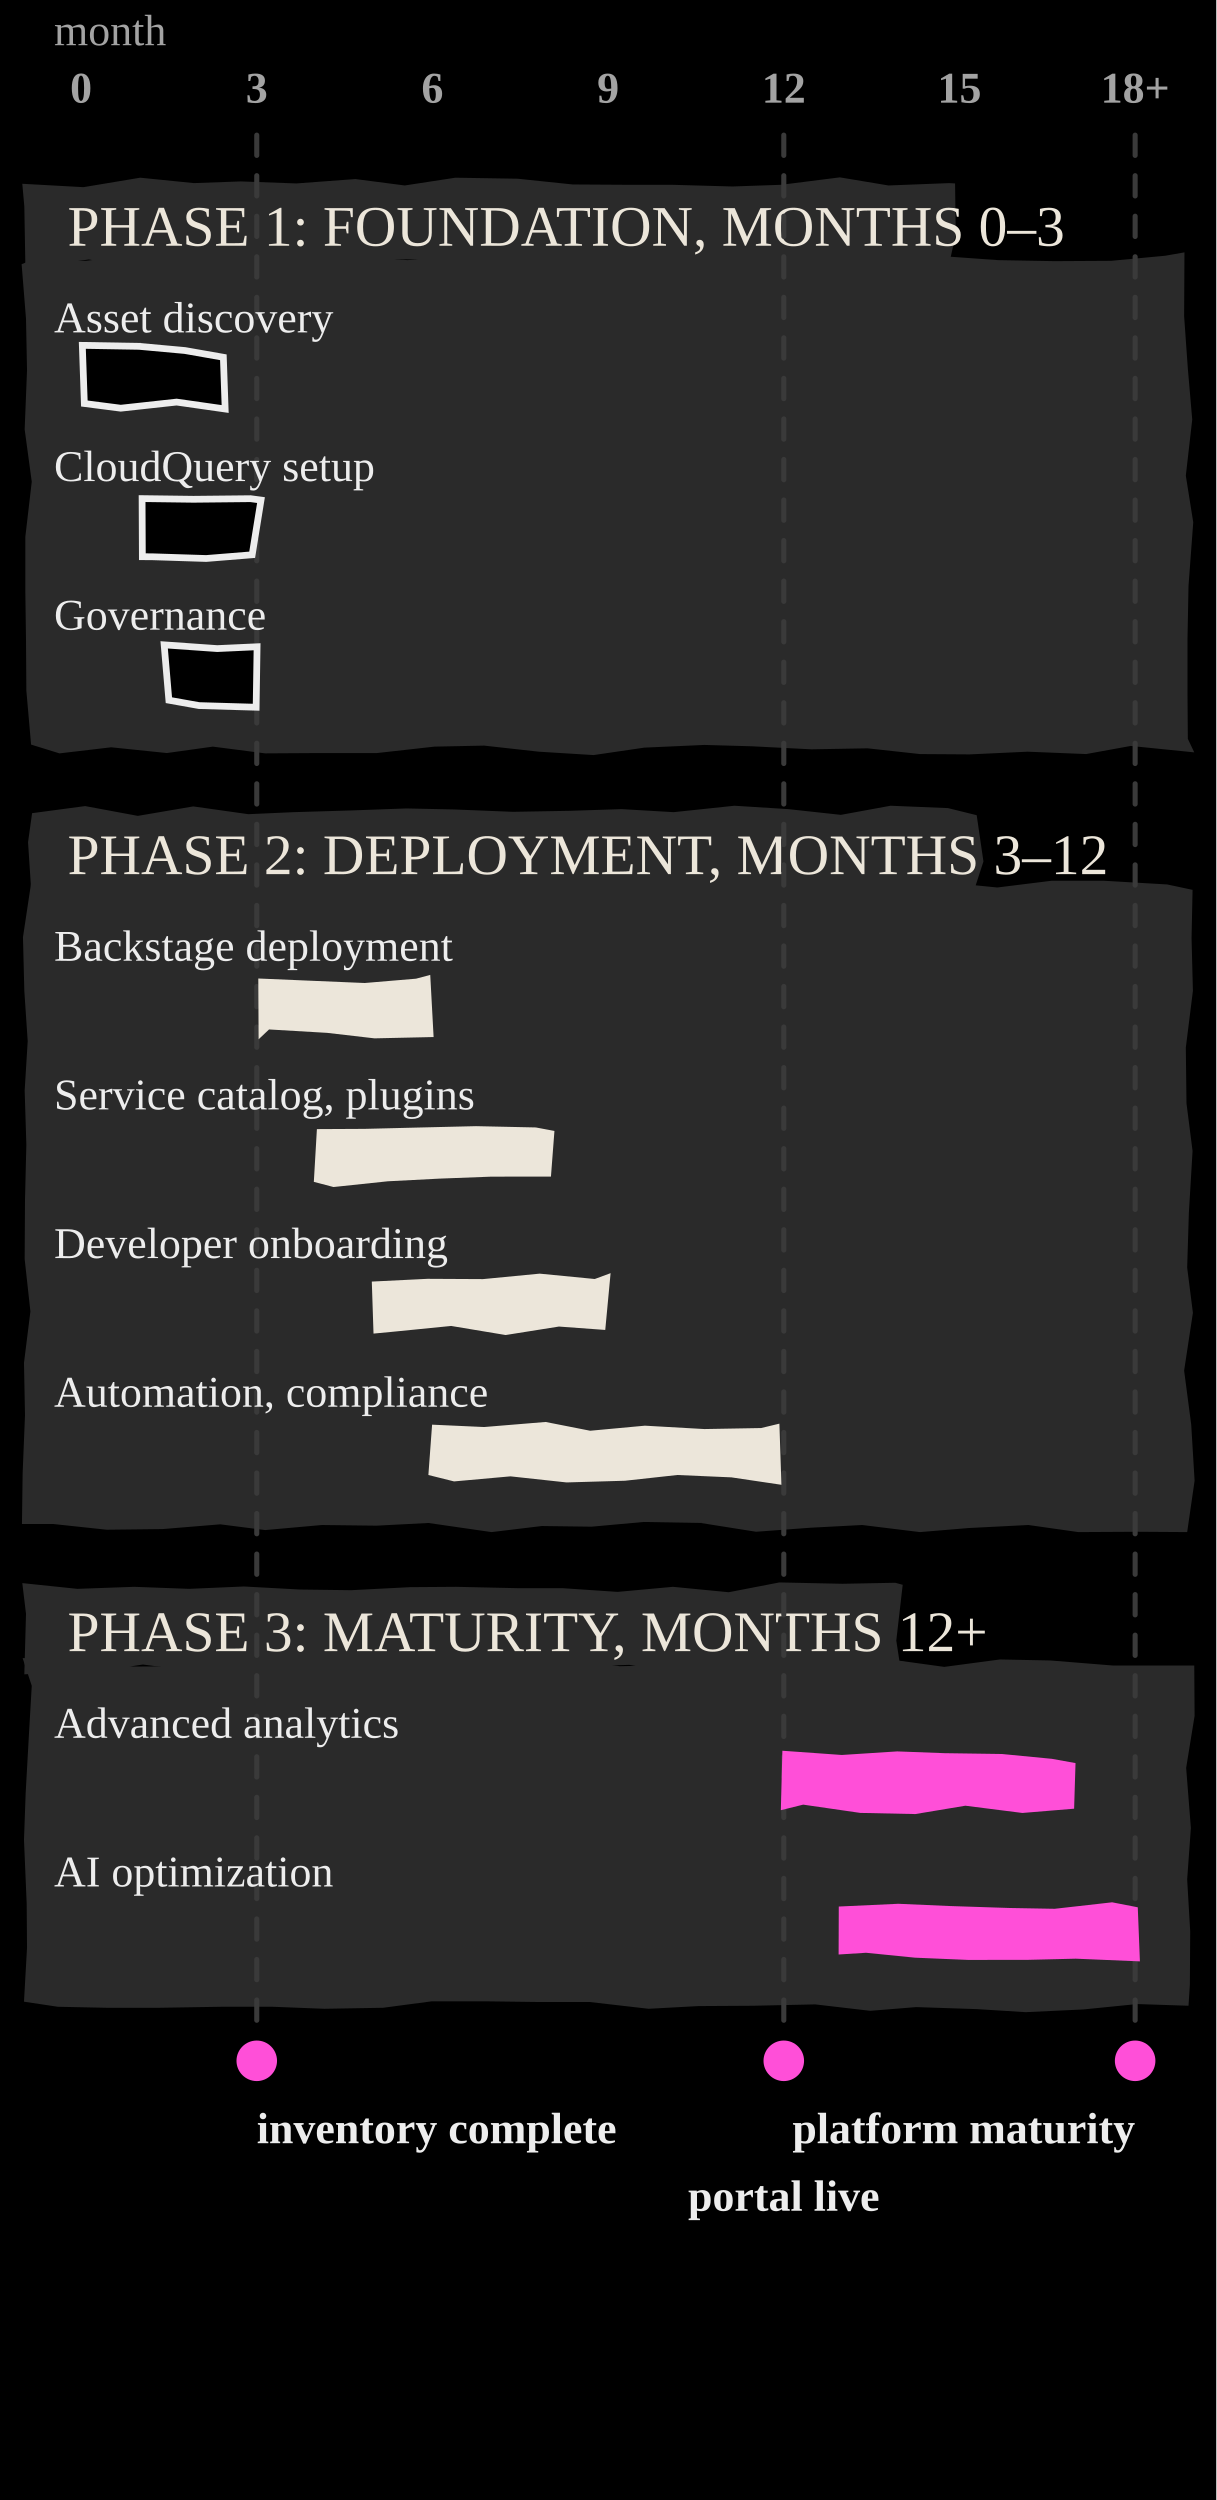
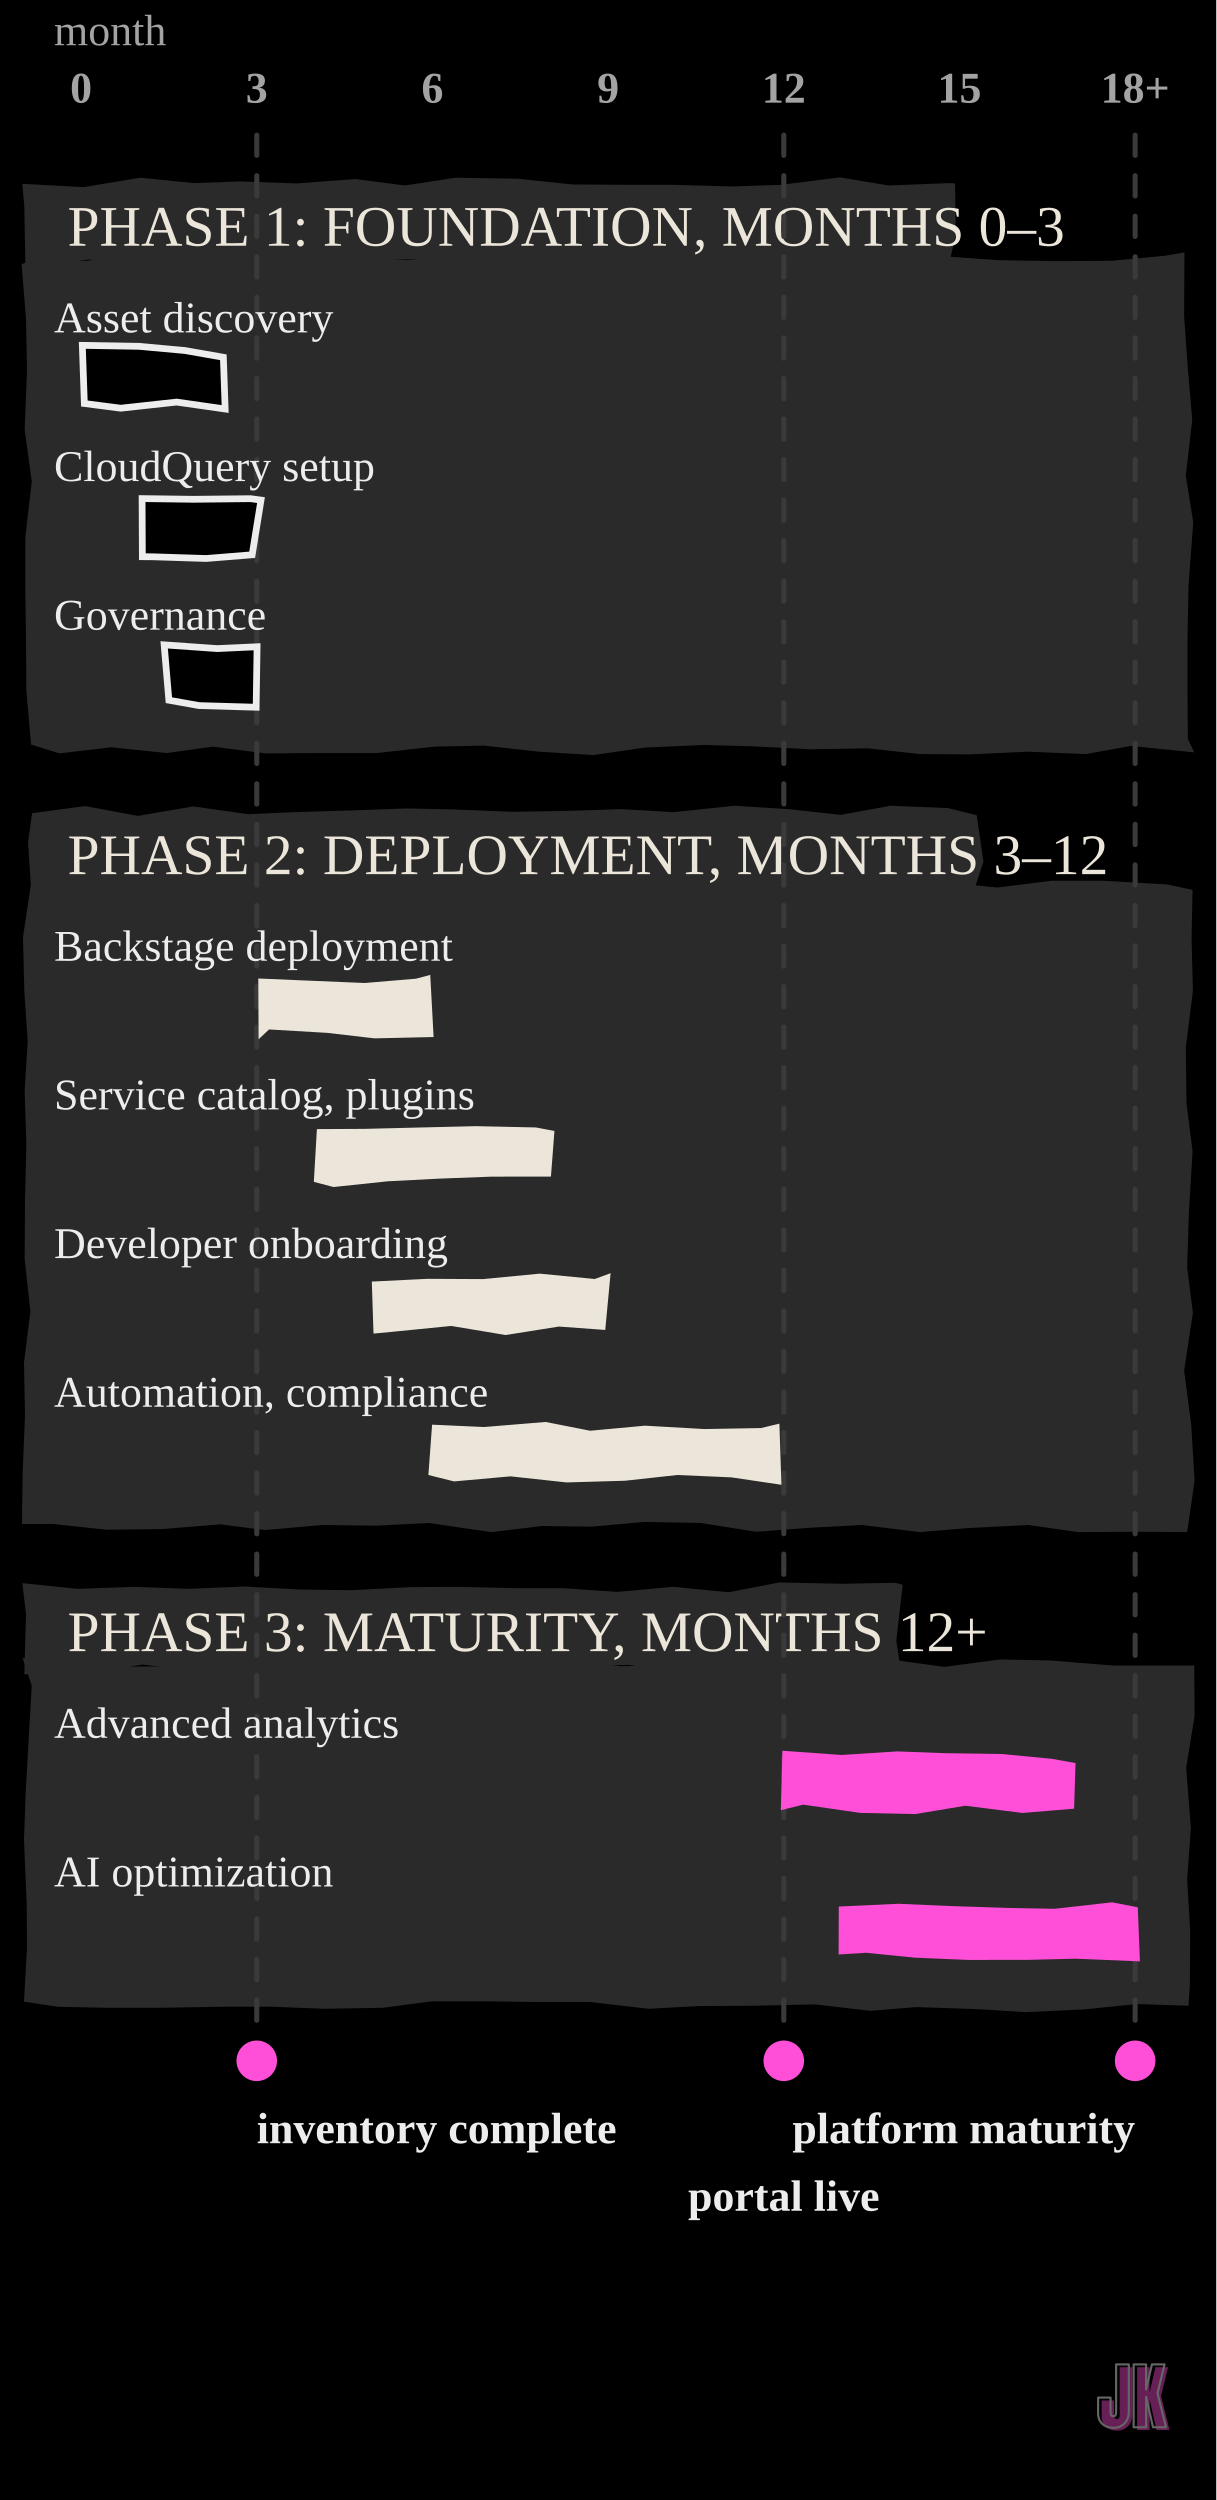
<svg xmlns="http://www.w3.org/2000/svg" viewBox="0 0 360 740" width="360" height="740" role="img" aria-label="A developer portal roadmap in three phases. Phase 1, foundation (months 0 to 3): asset discovery, CloudQuery setup and governance, ending with a complete inventory. Phase 2, deployment (months 3 to 12): Backstage deployment, the service catalog and plugins, developer onboarding, then automation and compliance, ending with the portal live. Phase 3, maturity (12 months and on): advanced analytics and AI optimization, reaching platform maturity around month 18.">
  <defs />
  <rect width="360" height="740" fill="#000000" />
  <path class="d-paper" d="M8.6,77.3 L25.5,77.2 L40.6,75.3 L57.4,77.5 L72.3,76.1 L88.5,74.5 L103.5,75.6 L120.6,77 L137.1,75.5 L152.3,74.7 L166.9,75.6 L185.5,75.2 L200.2,75.4 L215.2,75.9 L232.7,76.5 L247.4,75.4 L262.5,75.4 L278.6,75.8 L295.4,77 L312.2,77.3 L328.9,77.2 L344.9,75.7 L350.6,74.7 L350.5,93.6 L351.6,109.1 L352.9,124.2 L351,140.8 L353.2,154.6 L351.8,173.4 L351.5,189.1 L351.5,205.5 L351.6,218.7 L353.5,222.7 L334.7,220.8 L321.5,223.2 L304.2,222.5 L287,223.3 L272.3,223.2 L256.8,221.5 L240.2,221.8 L222.6,220.9 L208.5,220.5 L190.7,221.3 L175.7,223.5 L159.5,222.5 L143.3,220.7 L128.6,221 L111.6,222.9 L94.5,222.9 L78.5,223 L63,221 L49.4,222.9 L32.9,221.2 L17.6,223 L9.2,220.4 L7.8,204.4 L7.7,189.6 L7.5,175.2 L7.5,158.9 L9.4,142.6 L7.3,127.1 L8,109.6 L7.7,94.4 L6.4,78.2 Z" fill="#2a2a2a" />
  <path class="d-paper" d="M6.6,54.4 L24.7,55.4 L41.5,52.6 L57.4,54.2 L71.3,53.7 L87.7,54.3 L105.2,53 L119.8,54.9 L134.8,52.6 L153.2,52.9 L169.5,54.6 L185.5,54.7 L198.9,54.7 L216.8,55.2 L231.2,54.7 L248.6,52.5 L263,54.9 L281,54.2 L282.7,54.3 L282.9,69.3 L280.7,79.3 L265.9,78.8 L248.7,77 L232.1,77.2 L216.8,77.4 L200.7,77.7 L185.8,76.8 L168.6,77.9 L154,78 L137.1,79.3 L123,76.8 L105.4,76.6 L90.6,77.4 L75.2,77.4 L58.6,78.2 L41,79.4 L26.3,76.8 L10,79.1 L7.5,78.1 L7.2,61.1 Z" fill="#2a2a2a" />
  <text x="20" y="67" font-family="var(--font-anton, Anton), Impact, sans-serif" font-size="17" fill="#ece6da" text-anchor="start" dominant-baseline="central">PHASE 1: FOUNDATION, MONTHS 0–3</text>
  <path class="d-paper" d="M9.3,260.8 L24.7,261.6 L40.3,263.3 L55.6,260.5 L71.1,262 L87.5,263.3 L104.3,261 L119.3,261.2 L135.7,262.1 L151.6,261 L168.4,262.9 L183.2,262.5 L201,262.9 L216.7,261.8 L231.2,261.9 L248.9,262.2 L262.8,263.5 L281.2,261.3 L295.2,262.7 L311.3,260.7 L326.7,260.7 L345.5,261.8 L353,263.4 L352.7,277.7 L353.1,293.3 L351,310.1 L351.2,326.6 L353,340.7 L351.9,359.1 L351.4,375.2 L353.1,388.6 L350.5,405.7 L352.6,421.7 L353.6,438.3 L351.4,453.5 L336.7,453.4 L319.2,453.5 L304.4,451.4 L286.7,452.3 L272.3,453.5 L255.2,451.4 L240,452.2 L223.8,453.4 L207.4,450.8 L190.5,450.5 L175.1,451.9 L160.4,451.7 L145.5,453.5 L126.8,450.8 L111.4,451.6 L95.3,451.4 L78.5,452.9 L65.2,451.2 L48.2,452.6 L31.6,452.8 L15.7,451.1 L6.5,451.1 L6.7,436.1 L7.4,418.9 L7.1,403.4 L9,388.2 L7.3,372.7 L7.4,355.2 L7.8,338.8 L7.3,322.8 L8.2,308.2 L7.2,293.3 L6.8,277.4 Z" fill="#2a2a2a" />
  <path class="d-paper" d="M9.5,240.7 L25.2,238.6 L40.8,241.5 L57.2,238.7 L73.5,241 L86.9,240.4 L103.7,239.9 L120.3,239.3 L134.4,239.6 L151.8,240.3 L168.7,240 L184,239.5 L199.4,240.4 L217.4,238.5 L233.3,239.5 L248.9,241.2 L263.6,238.5 L280.6,239.2 L289.1,241.3 L291.1,255 L288.4,263.3 L273.2,265.2 L256.1,264.3 L240.7,265.1 L226,263.1 L209.8,263.7 L194.8,265.4 L177.6,265 L162.5,262.7 L144.3,264 L129.7,265.2 L113.2,263.2 L98.3,264.1 L80.3,264.2 L65,262.7 L50.6,264.6 L35,265.4 L18.7,263 L9.3,264.5 L8.3,249.3 Z" fill="#2a2a2a" />
  <text x="20" y="253" font-family="var(--font-anton, Anton), Impact, sans-serif" font-size="17" fill="#ece6da" text-anchor="start" dominant-baseline="central">PHASE 2: DEPLOYMENT, MONTHS 3–12</text>
  <path class="d-paper" d="M6.7,490.8 L25.4,491.2 L39.4,493.3 L55.7,493.2 L71.2,493.2 L86.6,490.9 L102.8,492 L119.4,491.5 L135.7,492.3 L151.5,490.5 L166.5,490.6 L183.4,493.2 L200.4,492.8 L217.1,491.2 L233.4,492.4 L249.5,490.9 L264.3,491.3 L279.5,493.4 L296,491.2 L310.9,491.5 L329.5,493 L344.4,493 L353.5,493 L353.6,507.9 L351.1,523.3 L352.5,541.1 L351.4,556.3 L352.3,571.7 L352.2,587.5 L351.8,593.7 L336.6,593.2 L320.6,594.8 L303.6,595.6 L289.2,594.7 L271.2,594.1 L257.6,595.2 L241.3,593.3 L223,593.7 L206.7,593.8 L192,594.6 L174.6,592.6 L159.8,592.6 L144.6,592.4 L127.7,592.4 L113.4,594.3 L96,594.6 L80.7,594 L65.5,594 L47.4,594.3 L31.4,594.3 L17.1,594 L7.1,592.5 L8,576.5 L7.9,563.5 L7.1,544.6 L7.6,530.7 L8.6,512.8 L9.4,499 Z" fill="#2a2a2a" />
  <path class="d-paper" d="M6.6,468.6 L22.9,470.3 L39.7,469.7 L56,470.3 L72.2,469.6 L88.8,470.5 L103.9,470.7 L121.4,469.8 L135,469.7 L153.2,470.1 L166.5,470.1 L182.8,471.2 L199.2,469.7 L215.7,471.3 L230.7,468.4 L249.4,468.8 L265,468.5 L267.2,469.1 L265.3,485.6 L266.8,495.4 L250.8,495.2 L232.5,492.7 L217.2,493.2 L201.6,495.5 L186.3,492.8 L170.2,493.3 L154,492.6 L138.8,495.4 L120.3,493.3 L105.9,493.1 L90.4,493.9 L74.1,495.6 L59.1,494.9 L42.3,492.7 L24.5,495.4 L11,495.4 L7.2,495.6 L7.7,477.7 Z" fill="#2a2a2a" />
  <text x="20" y="483" font-family="var(--font-anton, Anton), Impact, sans-serif" font-size="17" fill="#ece6da" text-anchor="start" dominant-baseline="central">PHASE 3: MATURITY, MONTHS 12+</text>
  <text x="24" y="26" font-family="var(--font-hanken-grotesk, 'Hanken Grotesk'), Arial, sans-serif" font-size="13" font-weight="700" fill="#a3a3a3" text-anchor="middle" dominant-baseline="central">0</text>
  <text x="76" y="26" font-family="var(--font-hanken-grotesk, 'Hanken Grotesk'), Arial, sans-serif" font-size="13" font-weight="700" fill="#a3a3a3" text-anchor="middle" dominant-baseline="central">3</text>
  <text x="128" y="26" font-family="var(--font-hanken-grotesk, 'Hanken Grotesk'), Arial, sans-serif" font-size="13" font-weight="700" fill="#a3a3a3" text-anchor="middle" dominant-baseline="central">6</text>
  <text x="180" y="26" font-family="var(--font-hanken-grotesk, 'Hanken Grotesk'), Arial, sans-serif" font-size="13" font-weight="700" fill="#a3a3a3" text-anchor="middle" dominant-baseline="central">9</text>
  <text x="232" y="26" font-family="var(--font-hanken-grotesk, 'Hanken Grotesk'), Arial, sans-serif" font-size="13" font-weight="700" fill="#a3a3a3" text-anchor="middle" dominant-baseline="central">12</text>
  <text x="284" y="26" font-family="var(--font-hanken-grotesk, 'Hanken Grotesk'), Arial, sans-serif" font-size="13" font-weight="700" fill="#a3a3a3" text-anchor="middle" dominant-baseline="central">15</text>
  <text x="336" y="26" font-family="var(--font-hanken-grotesk, 'Hanken Grotesk'), Arial, sans-serif" font-size="13" font-weight="700" fill="#a3a3a3" text-anchor="middle" dominant-baseline="central">18+</text>
  <text x="16" y="9" font-family="var(--font-hanken-grotesk, 'Hanken Grotesk'), Arial, sans-serif" font-size="13" fill="#a3a3a3" text-anchor="start" dominant-baseline="central">month</text>
  <path d="M76,40 L76,46" fill="none" stroke="#3a3a3a" stroke-width="1.5" stroke-linecap="round" />
  <path d="M76,52 L76,58" fill="none" stroke="#3a3a3a" stroke-width="1.5" stroke-linecap="round" />
  <path d="M76,64 L76,70" fill="none" stroke="#3a3a3a" stroke-width="1.5" stroke-linecap="round" />
  <path d="M76,76 L76,82" fill="none" stroke="#3a3a3a" stroke-width="1.5" stroke-linecap="round" />
  <path d="M76,88 L76,94" fill="none" stroke="#3a3a3a" stroke-width="1.5" stroke-linecap="round" />
  <path d="M76,100 L76,106" fill="none" stroke="#3a3a3a" stroke-width="1.5" stroke-linecap="round" />
  <path d="M76,112 L76,118" fill="none" stroke="#3a3a3a" stroke-width="1.5" stroke-linecap="round" />
  <path d="M76,124 L76,130" fill="none" stroke="#3a3a3a" stroke-width="1.5" stroke-linecap="round" />
  <path d="M76,136 L76,142" fill="none" stroke="#3a3a3a" stroke-width="1.5" stroke-linecap="round" />
  <path d="M76,148 L76,154" fill="none" stroke="#3a3a3a" stroke-width="1.5" stroke-linecap="round" />
  <path d="M76,160 L76,166" fill="none" stroke="#3a3a3a" stroke-width="1.5" stroke-linecap="round" />
  <path d="M76,172 L76,178" fill="none" stroke="#3a3a3a" stroke-width="1.5" stroke-linecap="round" />
  <path d="M76,184 L76,190" fill="none" stroke="#3a3a3a" stroke-width="1.5" stroke-linecap="round" />
  <path d="M76,196 L76,202" fill="none" stroke="#3a3a3a" stroke-width="1.5" stroke-linecap="round" />
  <path d="M76,208 L76,214" fill="none" stroke="#3a3a3a" stroke-width="1.5" stroke-linecap="round" />
  <path d="M76,220 L76,226" fill="none" stroke="#3a3a3a" stroke-width="1.5" stroke-linecap="round" />
  <path d="M76,232 L76,238" fill="none" stroke="#3a3a3a" stroke-width="1.5" stroke-linecap="round" />
  <path d="M76,244 L76,250" fill="none" stroke="#3a3a3a" stroke-width="1.5" stroke-linecap="round" />
  <path d="M76,256 L76,262" fill="none" stroke="#3a3a3a" stroke-width="1.5" stroke-linecap="round" />
  <path d="M76,268 L76,274" fill="none" stroke="#3a3a3a" stroke-width="1.5" stroke-linecap="round" />
  <path d="M76,280 L76,286" fill="none" stroke="#3a3a3a" stroke-width="1.5" stroke-linecap="round" />
  <path d="M76,292 L76,298" fill="none" stroke="#3a3a3a" stroke-width="1.5" stroke-linecap="round" />
  <path d="M76,304 L76,310" fill="none" stroke="#3a3a3a" stroke-width="1.5" stroke-linecap="round" />
  <path d="M76,316 L76,322" fill="none" stroke="#3a3a3a" stroke-width="1.5" stroke-linecap="round" />
  <path d="M76,328 L76,334" fill="none" stroke="#3a3a3a" stroke-width="1.5" stroke-linecap="round" />
  <path d="M76,340 L76,346" fill="none" stroke="#3a3a3a" stroke-width="1.5" stroke-linecap="round" />
  <path d="M76,352 L76,358" fill="none" stroke="#3a3a3a" stroke-width="1.5" stroke-linecap="round" />
  <path d="M76,364 L76,370" fill="none" stroke="#3a3a3a" stroke-width="1.5" stroke-linecap="round" />
  <path d="M76,376 L76,382" fill="none" stroke="#3a3a3a" stroke-width="1.5" stroke-linecap="round" />
  <path d="M76,388 L76,394" fill="none" stroke="#3a3a3a" stroke-width="1.5" stroke-linecap="round" />
  <path d="M76,400 L76,406" fill="none" stroke="#3a3a3a" stroke-width="1.5" stroke-linecap="round" />
  <path d="M76,412 L76,418" fill="none" stroke="#3a3a3a" stroke-width="1.5" stroke-linecap="round" />
  <path d="M76,424 L76,430" fill="none" stroke="#3a3a3a" stroke-width="1.5" stroke-linecap="round" />
  <path d="M76,436 L76,442" fill="none" stroke="#3a3a3a" stroke-width="1.5" stroke-linecap="round" />
  <path d="M76,448 L76,454" fill="none" stroke="#3a3a3a" stroke-width="1.5" stroke-linecap="round" />
  <path d="M76,460 L76,466" fill="none" stroke="#3a3a3a" stroke-width="1.5" stroke-linecap="round" />
  <path d="M76,472 L76,478" fill="none" stroke="#3a3a3a" stroke-width="1.5" stroke-linecap="round" />
  <path d="M76,484 L76,490" fill="none" stroke="#3a3a3a" stroke-width="1.5" stroke-linecap="round" />
  <path d="M76,496 L76,502" fill="none" stroke="#3a3a3a" stroke-width="1.5" stroke-linecap="round" />
  <path d="M76,508 L76,514" fill="none" stroke="#3a3a3a" stroke-width="1.5" stroke-linecap="round" />
  <path d="M76,520 L76,526" fill="none" stroke="#3a3a3a" stroke-width="1.5" stroke-linecap="round" />
  <path d="M76,532 L76,538" fill="none" stroke="#3a3a3a" stroke-width="1.5" stroke-linecap="round" />
  <path d="M76,544 L76,550" fill="none" stroke="#3a3a3a" stroke-width="1.5" stroke-linecap="round" />
  <path d="M76,556 L76,562" fill="none" stroke="#3a3a3a" stroke-width="1.5" stroke-linecap="round" />
  <path d="M76,568 L76,574" fill="none" stroke="#3a3a3a" stroke-width="1.5" stroke-linecap="round" />
  <path d="M76,580 L76,586" fill="none" stroke="#3a3a3a" stroke-width="1.5" stroke-linecap="round" />
  <path d="M76,592 L76,598" fill="none" stroke="#3a3a3a" stroke-width="1.5" stroke-linecap="round" />
  <path d="M232,40 L232,46" fill="none" stroke="#3a3a3a" stroke-width="1.5" stroke-linecap="round" />
  <path d="M232,52 L232,58" fill="none" stroke="#3a3a3a" stroke-width="1.5" stroke-linecap="round" />
  <path d="M232,64 L232,70" fill="none" stroke="#3a3a3a" stroke-width="1.5" stroke-linecap="round" />
  <path d="M232,76 L232,82" fill="none" stroke="#3a3a3a" stroke-width="1.5" stroke-linecap="round" />
  <path d="M232,88 L232,94" fill="none" stroke="#3a3a3a" stroke-width="1.5" stroke-linecap="round" />
  <path d="M232,100 L232,106" fill="none" stroke="#3a3a3a" stroke-width="1.5" stroke-linecap="round" />
  <path d="M232,112 L232,118" fill="none" stroke="#3a3a3a" stroke-width="1.5" stroke-linecap="round" />
  <path d="M232,124 L232,130" fill="none" stroke="#3a3a3a" stroke-width="1.5" stroke-linecap="round" />
  <path d="M232,136 L232,142" fill="none" stroke="#3a3a3a" stroke-width="1.5" stroke-linecap="round" />
  <path d="M232,148 L232,154" fill="none" stroke="#3a3a3a" stroke-width="1.5" stroke-linecap="round" />
  <path d="M232,160 L232,166" fill="none" stroke="#3a3a3a" stroke-width="1.5" stroke-linecap="round" />
  <path d="M232,172 L232,178" fill="none" stroke="#3a3a3a" stroke-width="1.5" stroke-linecap="round" />
  <path d="M232,184 L232,190" fill="none" stroke="#3a3a3a" stroke-width="1.5" stroke-linecap="round" />
  <path d="M232,196 L232,202" fill="none" stroke="#3a3a3a" stroke-width="1.5" stroke-linecap="round" />
  <path d="M232,208 L232,214" fill="none" stroke="#3a3a3a" stroke-width="1.5" stroke-linecap="round" />
  <path d="M232,220 L232,226" fill="none" stroke="#3a3a3a" stroke-width="1.5" stroke-linecap="round" />
  <path d="M232,232 L232,238" fill="none" stroke="#3a3a3a" stroke-width="1.5" stroke-linecap="round" />
  <path d="M232,244 L232,250" fill="none" stroke="#3a3a3a" stroke-width="1.5" stroke-linecap="round" />
  <path d="M232,256 L232,262" fill="none" stroke="#3a3a3a" stroke-width="1.5" stroke-linecap="round" />
  <path d="M232,268 L232,274" fill="none" stroke="#3a3a3a" stroke-width="1.5" stroke-linecap="round" />
  <path d="M232,280 L232,286" fill="none" stroke="#3a3a3a" stroke-width="1.5" stroke-linecap="round" />
  <path d="M232,292 L232,298" fill="none" stroke="#3a3a3a" stroke-width="1.5" stroke-linecap="round" />
  <path d="M232,304 L232,310" fill="none" stroke="#3a3a3a" stroke-width="1.5" stroke-linecap="round" />
  <path d="M232,316 L232,322" fill="none" stroke="#3a3a3a" stroke-width="1.5" stroke-linecap="round" />
  <path d="M232,328 L232,334" fill="none" stroke="#3a3a3a" stroke-width="1.5" stroke-linecap="round" />
  <path d="M232,340 L232,346" fill="none" stroke="#3a3a3a" stroke-width="1.5" stroke-linecap="round" />
  <path d="M232,352 L232,358" fill="none" stroke="#3a3a3a" stroke-width="1.5" stroke-linecap="round" />
  <path d="M232,364 L232,370" fill="none" stroke="#3a3a3a" stroke-width="1.5" stroke-linecap="round" />
  <path d="M232,376 L232,382" fill="none" stroke="#3a3a3a" stroke-width="1.5" stroke-linecap="round" />
  <path d="M232,388 L232,394" fill="none" stroke="#3a3a3a" stroke-width="1.5" stroke-linecap="round" />
  <path d="M232,400 L232,406" fill="none" stroke="#3a3a3a" stroke-width="1.5" stroke-linecap="round" />
  <path d="M232,412 L232,418" fill="none" stroke="#3a3a3a" stroke-width="1.5" stroke-linecap="round" />
  <path d="M232,424 L232,430" fill="none" stroke="#3a3a3a" stroke-width="1.5" stroke-linecap="round" />
  <path d="M232,436 L232,442" fill="none" stroke="#3a3a3a" stroke-width="1.5" stroke-linecap="round" />
  <path d="M232,448 L232,454" fill="none" stroke="#3a3a3a" stroke-width="1.5" stroke-linecap="round" />
  <path d="M232,460 L232,466" fill="none" stroke="#3a3a3a" stroke-width="1.5" stroke-linecap="round" />
  <path d="M232,472 L232,478" fill="none" stroke="#3a3a3a" stroke-width="1.5" stroke-linecap="round" />
  <path d="M232,484 L232,490" fill="none" stroke="#3a3a3a" stroke-width="1.5" stroke-linecap="round" />
  <path d="M232,496 L232,502" fill="none" stroke="#3a3a3a" stroke-width="1.5" stroke-linecap="round" />
  <path d="M232,508 L232,514" fill="none" stroke="#3a3a3a" stroke-width="1.5" stroke-linecap="round" />
  <path d="M232,520 L232,526" fill="none" stroke="#3a3a3a" stroke-width="1.5" stroke-linecap="round" />
  <path d="M232,532 L232,538" fill="none" stroke="#3a3a3a" stroke-width="1.5" stroke-linecap="round" />
  <path d="M232,544 L232,550" fill="none" stroke="#3a3a3a" stroke-width="1.5" stroke-linecap="round" />
  <path d="M232,556 L232,562" fill="none" stroke="#3a3a3a" stroke-width="1.5" stroke-linecap="round" />
  <path d="M232,568 L232,574" fill="none" stroke="#3a3a3a" stroke-width="1.5" stroke-linecap="round" />
  <path d="M232,580 L232,586" fill="none" stroke="#3a3a3a" stroke-width="1.5" stroke-linecap="round" />
  <path d="M232,592 L232,598" fill="none" stroke="#3a3a3a" stroke-width="1.5" stroke-linecap="round" />
  <path d="M336,40 L336,46" fill="none" stroke="#3a3a3a" stroke-width="1.5" stroke-linecap="round" />
  <path d="M336,52 L336,58" fill="none" stroke="#3a3a3a" stroke-width="1.5" stroke-linecap="round" />
  <path d="M336,64 L336,70" fill="none" stroke="#3a3a3a" stroke-width="1.5" stroke-linecap="round" />
  <path d="M336,76 L336,82" fill="none" stroke="#3a3a3a" stroke-width="1.5" stroke-linecap="round" />
  <path d="M336,88 L336,94" fill="none" stroke="#3a3a3a" stroke-width="1.5" stroke-linecap="round" />
  <path d="M336,100 L336,106" fill="none" stroke="#3a3a3a" stroke-width="1.5" stroke-linecap="round" />
  <path d="M336,112 L336,118" fill="none" stroke="#3a3a3a" stroke-width="1.5" stroke-linecap="round" />
  <path d="M336,124 L336,130" fill="none" stroke="#3a3a3a" stroke-width="1.5" stroke-linecap="round" />
  <path d="M336,136 L336,142" fill="none" stroke="#3a3a3a" stroke-width="1.5" stroke-linecap="round" />
  <path d="M336,148 L336,154" fill="none" stroke="#3a3a3a" stroke-width="1.5" stroke-linecap="round" />
  <path d="M336,160 L336,166" fill="none" stroke="#3a3a3a" stroke-width="1.5" stroke-linecap="round" />
  <path d="M336,172 L336,178" fill="none" stroke="#3a3a3a" stroke-width="1.5" stroke-linecap="round" />
  <path d="M336,184 L336,190" fill="none" stroke="#3a3a3a" stroke-width="1.5" stroke-linecap="round" />
  <path d="M336,196 L336,202" fill="none" stroke="#3a3a3a" stroke-width="1.5" stroke-linecap="round" />
  <path d="M336,208 L336,214" fill="none" stroke="#3a3a3a" stroke-width="1.5" stroke-linecap="round" />
  <path d="M336,220 L336,226" fill="none" stroke="#3a3a3a" stroke-width="1.5" stroke-linecap="round" />
  <path d="M336,232 L336,238" fill="none" stroke="#3a3a3a" stroke-width="1.5" stroke-linecap="round" />
  <path d="M336,244 L336,250" fill="none" stroke="#3a3a3a" stroke-width="1.5" stroke-linecap="round" />
  <path d="M336,256 L336,262" fill="none" stroke="#3a3a3a" stroke-width="1.5" stroke-linecap="round" />
  <path d="M336,268 L336,274" fill="none" stroke="#3a3a3a" stroke-width="1.5" stroke-linecap="round" />
  <path d="M336,280 L336,286" fill="none" stroke="#3a3a3a" stroke-width="1.5" stroke-linecap="round" />
  <path d="M336,292 L336,298" fill="none" stroke="#3a3a3a" stroke-width="1.5" stroke-linecap="round" />
  <path d="M336,304 L336,310" fill="none" stroke="#3a3a3a" stroke-width="1.5" stroke-linecap="round" />
  <path d="M336,316 L336,322" fill="none" stroke="#3a3a3a" stroke-width="1.5" stroke-linecap="round" />
  <path d="M336,328 L336,334" fill="none" stroke="#3a3a3a" stroke-width="1.5" stroke-linecap="round" />
  <path d="M336,340 L336,346" fill="none" stroke="#3a3a3a" stroke-width="1.5" stroke-linecap="round" />
  <path d="M336,352 L336,358" fill="none" stroke="#3a3a3a" stroke-width="1.5" stroke-linecap="round" />
  <path d="M336,364 L336,370" fill="none" stroke="#3a3a3a" stroke-width="1.5" stroke-linecap="round" />
  <path d="M336,376 L336,382" fill="none" stroke="#3a3a3a" stroke-width="1.5" stroke-linecap="round" />
  <path d="M336,388 L336,394" fill="none" stroke="#3a3a3a" stroke-width="1.5" stroke-linecap="round" />
  <path d="M336,400 L336,406" fill="none" stroke="#3a3a3a" stroke-width="1.5" stroke-linecap="round" />
  <path d="M336,412 L336,418" fill="none" stroke="#3a3a3a" stroke-width="1.5" stroke-linecap="round" />
  <path d="M336,424 L336,430" fill="none" stroke="#3a3a3a" stroke-width="1.5" stroke-linecap="round" />
  <path d="M336,436 L336,442" fill="none" stroke="#3a3a3a" stroke-width="1.5" stroke-linecap="round" />
  <path d="M336,448 L336,454" fill="none" stroke="#3a3a3a" stroke-width="1.5" stroke-linecap="round" />
  <path d="M336,460 L336,466" fill="none" stroke="#3a3a3a" stroke-width="1.5" stroke-linecap="round" />
  <path d="M336,472 L336,478" fill="none" stroke="#3a3a3a" stroke-width="1.5" stroke-linecap="round" />
  <path d="M336,484 L336,490" fill="none" stroke="#3a3a3a" stroke-width="1.5" stroke-linecap="round" />
  <path d="M336,496 L336,502" fill="none" stroke="#3a3a3a" stroke-width="1.5" stroke-linecap="round" />
  <path d="M336,508 L336,514" fill="none" stroke="#3a3a3a" stroke-width="1.5" stroke-linecap="round" />
  <path d="M336,520 L336,526" fill="none" stroke="#3a3a3a" stroke-width="1.5" stroke-linecap="round" />
  <path d="M336,532 L336,538" fill="none" stroke="#3a3a3a" stroke-width="1.5" stroke-linecap="round" />
  <path d="M336,544 L336,550" fill="none" stroke="#3a3a3a" stroke-width="1.5" stroke-linecap="round" />
  <path d="M336,556 L336,562" fill="none" stroke="#3a3a3a" stroke-width="1.5" stroke-linecap="round" />
  <path d="M336,568 L336,574" fill="none" stroke="#3a3a3a" stroke-width="1.5" stroke-linecap="round" />
  <path d="M336,580 L336,586" fill="none" stroke="#3a3a3a" stroke-width="1.5" stroke-linecap="round" />
  <path d="M336,592 L336,598" fill="none" stroke="#3a3a3a" stroke-width="1.5" stroke-linecap="round" />
  <text x="16" y="94" font-family="var(--font-hanken-grotesk, 'Hanken Grotesk'), Arial, sans-serif" font-size="13" fill="#ededed" text-anchor="start" dominant-baseline="central">Asset discovery</text>
  <g transform="rotate(1 45.7 112)">
    <path class="d-paper" d="M24.2,102.6 L41,102.6 L54.6,103.6 L66,105.4 L66.8,120.7 L52.4,118.9 L35.9,121 L25.1,119.8 Z" fill="#000000" stroke="#ededed" stroke-width="2" />
  </g>
  <text x="16" y="138" font-family="var(--font-hanken-grotesk, 'Hanken Grotesk'), Arial, sans-serif" font-size="13" fill="#ededed" text-anchor="start" dominant-baseline="central">CloudQuery setup</text>
  <g transform="rotate(0.4 58.7 156)">
    <path class="d-paper" d="M42,147.7 L57.2,147.8 L74.1,147.5 L77.2,147.9 L74.7,164.1 L61.1,165.3 L45.2,164.9 L42.2,164.9 Z" fill="#000000" stroke="#ededed" stroke-width="2" />
  </g>
  <text x="16" y="182" font-family="var(--font-hanken-grotesk, 'Hanken Grotesk'), Arial, sans-serif" font-size="13" fill="#ededed" text-anchor="start" dominant-baseline="central">Governance</text>
  <g transform="rotate(-0.7 63 200)">
    <path class="d-paper" d="M48.7,190.7 L64.4,192 L76.2,191.6 L75.7,209.5 L58.8,208.8 L49.9,207.1 Z" fill="#000000" stroke="#ededed" stroke-width="2" />
  </g>
  <text x="16" y="280" font-family="var(--font-hanken-grotesk, 'Hanken Grotesk'), Arial, sans-serif" font-size="13" fill="#ededed" text-anchor="start" dominant-baseline="central">Backstage deployment</text>
  <g transform="rotate(-0.3 102 298)">
    <path class="d-paper" d="M76.5,289.5 L93.2,290.3 L108,291 L123.2,289.8 L127.4,288.7 L128.3,307.1 L110.8,307.4 L96.8,305.7 L79.6,304.6 L76.5,307.5 Z" fill="#ece6da" />
  </g>
  <text x="16" y="324" font-family="var(--font-hanken-grotesk, 'Hanken Grotesk'), Arial, sans-serif" font-size="13" fill="#ededed" text-anchor="start" dominant-baseline="central">Service catalog, plugins</text>
  <g transform="rotate(-0.7 128 342)">
    <path class="d-paper" d="M93.9,333.8 L108,333.9 L124,333.7 L141,333.5 L158.7,334.1 L164.2,335.2 L163,348.7 L145.4,348.5 L129.9,348.9 L114.7,349.5 L98.6,351 L92.8,349.4 Z" fill="#ece6da" />
  </g>
  <text x="16" y="368" font-family="var(--font-hanken-grotesk, 'Hanken Grotesk'), Arial, sans-serif" font-size="13" fill="#ededed" text-anchor="start" dominant-baseline="central">Developer onboarding</text>
  <g transform="rotate(-0.4 145.3 386)">
    <path class="d-paper" d="M110.1,379.1 L126.6,378.4 L143,378.6 L159.8,377.1 L176.1,378.8 L180.8,377.1 L179.1,393.9 L165.4,392.8 L149.6,395.2 L133.5,392.4 L116.2,394 L110.5,394.5 Z" fill="#ece6da" />
  </g>
  <text x="16" y="412" font-family="var(--font-hanken-grotesk, 'Hanken Grotesk'), Arial, sans-serif" font-size="13" fill="#ededed" text-anchor="start" dominant-baseline="central">Automation, compliance</text>
  <g transform="rotate(0 180 430)">
    <path class="d-paper" d="M127.9,421.7 L143.3,422.4 L161.5,420.9 L174.7,423.5 L190.9,422 L208.5,423 L225.3,422.7 L230.7,421.4 L231.3,439.5 L216.5,437.3 L200.5,436.6 L185,438.3 L167.7,438.8 L151.1,437 L134.4,438.5 L126.8,436.6 Z" fill="#ece6da" />
  </g>
  <text x="16" y="510" font-family="var(--font-hanken-grotesk, 'Hanken Grotesk'), Arial, sans-serif" font-size="13" fill="#ededed" text-anchor="start" dominant-baseline="central">Advanced analytics</text>
  <g transform="rotate(0.5 275.3 528)">
    <path class="d-paper" d="M231.5,518.6 L249.1,519.7 L265.5,518.5 L279.4,518.9 L296.5,519 L311.3,520.3 L318.3,521.5 L318,535 L302.7,536.4 L285.8,534.4 L271,537 L254.7,536.8 L237.8,534.5 L231.2,536.2 Z" fill="#ff4fd8" />
  </g>
  <text x="16" y="554" font-family="var(--font-hanken-grotesk, 'Hanken Grotesk'), Arial, sans-serif" font-size="13" fill="#ededed" text-anchor="start" dominant-baseline="central">AI optimization</text>
  <g transform="rotate(0.6 292.7 572)">
    <path class="d-paper" d="M248.2,564.8 L265.8,563.8 L280.8,564.3 L298.8,564.7 L312.1,564.8 L329.1,562.7 L336.7,564.1 L337.5,580.1 L318.5,579.5 L304.2,580 L286.6,580.2 L270.9,579.7 L256.4,578.4 L248.3,579 Z" fill="#ff4fd8" />
  </g>
  <circle cx="76" cy="610" r="6" fill="#ff4fd8" />
  <text x="76" y="630" font-family="var(--font-hanken-grotesk, 'Hanken Grotesk'), Arial, sans-serif" font-size="13" font-weight="700" fill="#ededed" text-anchor="start" dominant-baseline="central">inventory complete</text>
  <circle cx="232" cy="610" r="6" fill="#ff4fd8" />
  <text x="232" y="650" font-family="var(--font-hanken-grotesk, 'Hanken Grotesk'), Arial, sans-serif" font-size="13" font-weight="700" fill="#ededed" text-anchor="middle" dominant-baseline="central">portal live</text>
  <circle cx="336" cy="610" r="6" fill="#ff4fd8" />
  <text x="336" y="630" font-family="var(--font-hanken-grotesk, 'Hanken Grotesk'), Arial, sans-serif" font-size="13" font-weight="700" fill="#ededed" text-anchor="end" dominant-baseline="central">platform maturity</text>
+   <g class="jk-mark" opacity="0.4" aria-hidden="true" transform="translate(325.68 700.7) scale(0.186)">
+     <path d="M26.59 100.91 Q19.83 100.91 14.26 98.3 Q8.69 95.68 5.43 90.54 Q2.16 85.4 2.16 77.9 L2.16 52.84 L21.93 52.84 L21.93 76.7 Q21.93 79.32 22.98 80.91 Q24.03 82.5 26.36 82.5 Q30.85 82.5 30.85 76.99 L30.85 0 L51.02 0 L51.02 75 Q51.02 82.95 47.9 88.78 Q44.77 94.6 39.26 97.76 Q33.75 100.91 26.59 100.91 Z M58.69 100 L58.69 0 L78.47 0 L78.47 40.06 L87.78 0 L107.9 0 L96.7 45.8 L110.23 100 L89.49 100 L78.58 51.59 L78.58 100 Z" fill="#ff4fd8" />
+     <path d="M26.59 100.91 Q19.83 100.91 14.26 98.3 Q8.69 95.68 5.43 90.54 Q2.16 85.4 2.16 77.9 L2.16 52.84 L21.93 52.84 L21.93 76.7 Q21.93 79.32 22.98 80.91 Q24.03 82.5 26.36 82.5 Q30.85 82.5 30.85 76.99 L30.85 0 L51.02 0 L51.02 75 Q51.02 82.95 47.9 88.78 Q44.77 94.6 39.26 97.76 Q33.75 100.91 26.59 100.91 Z M58.69 100 L58.69 0 L78.47 0 L78.47 40.06 L87.78 0 L107.9 0 L96.7 45.8 L110.23 100 L89.49 100 L78.58 51.59 L78.58 100 Z" fill="none" stroke="#fff" stroke-width="3.4" stroke-linejoin="round" transform="translate(-5.6 -4.5)" />
+   </g>
</svg>
